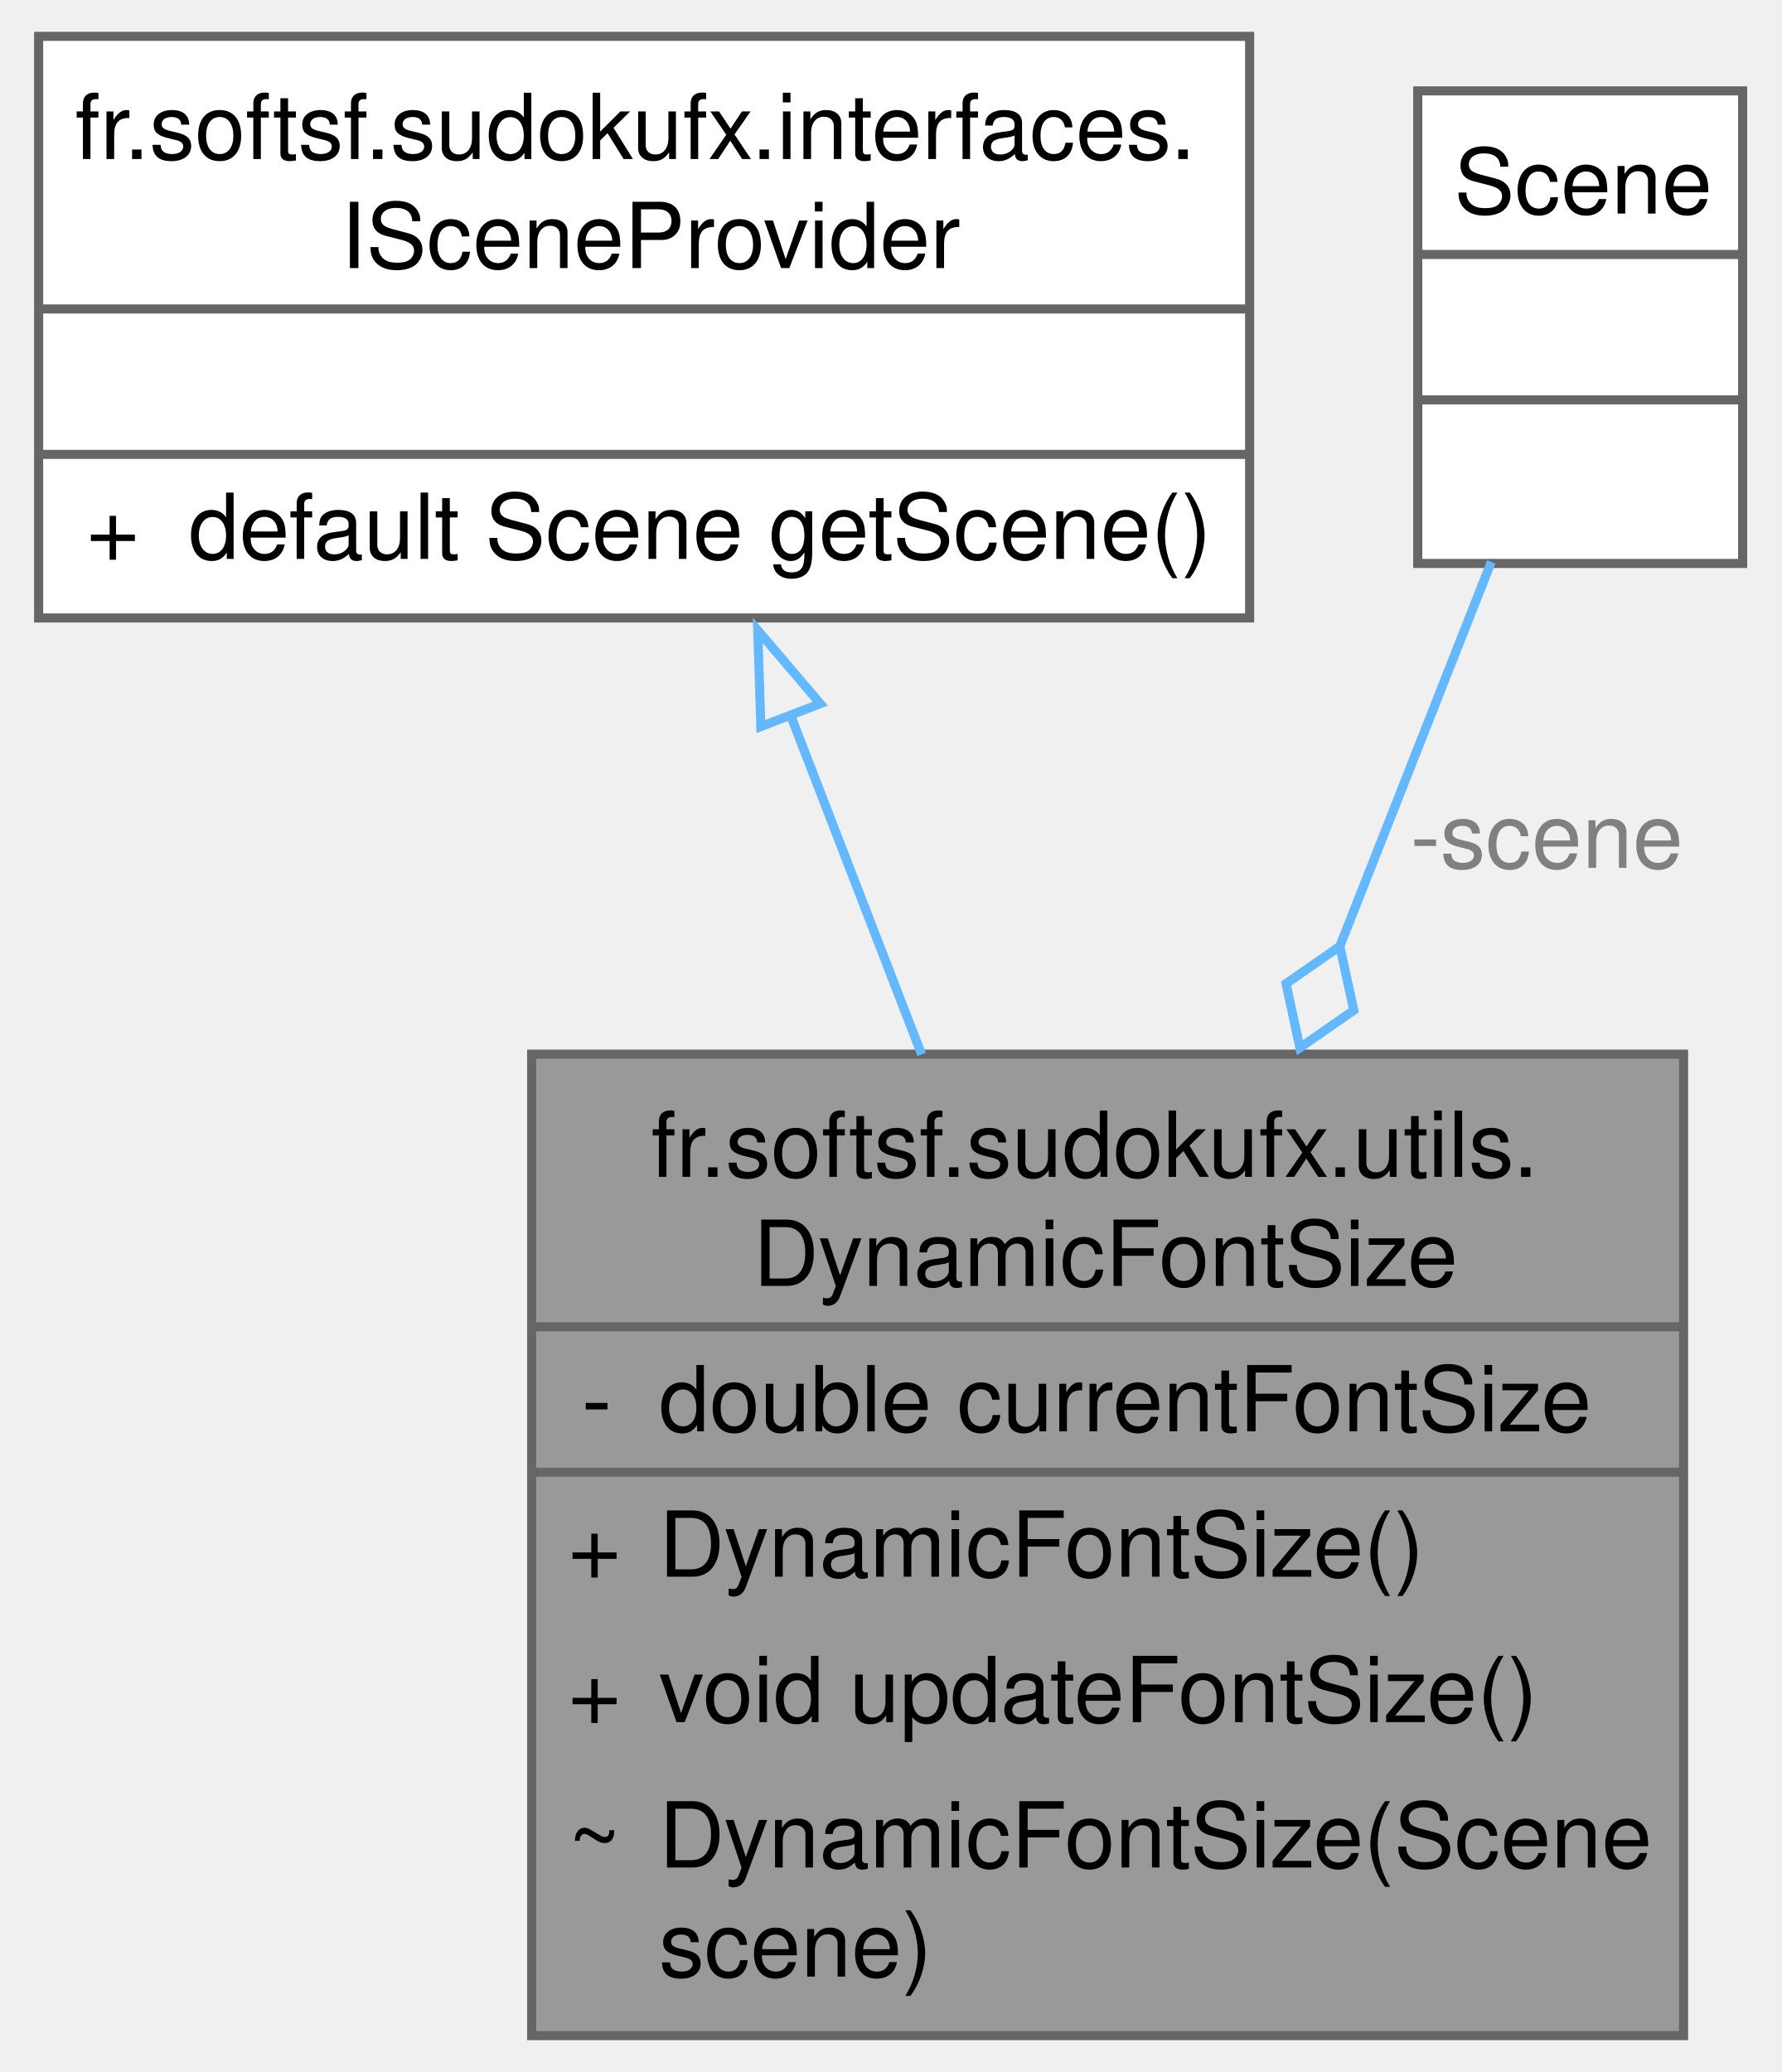
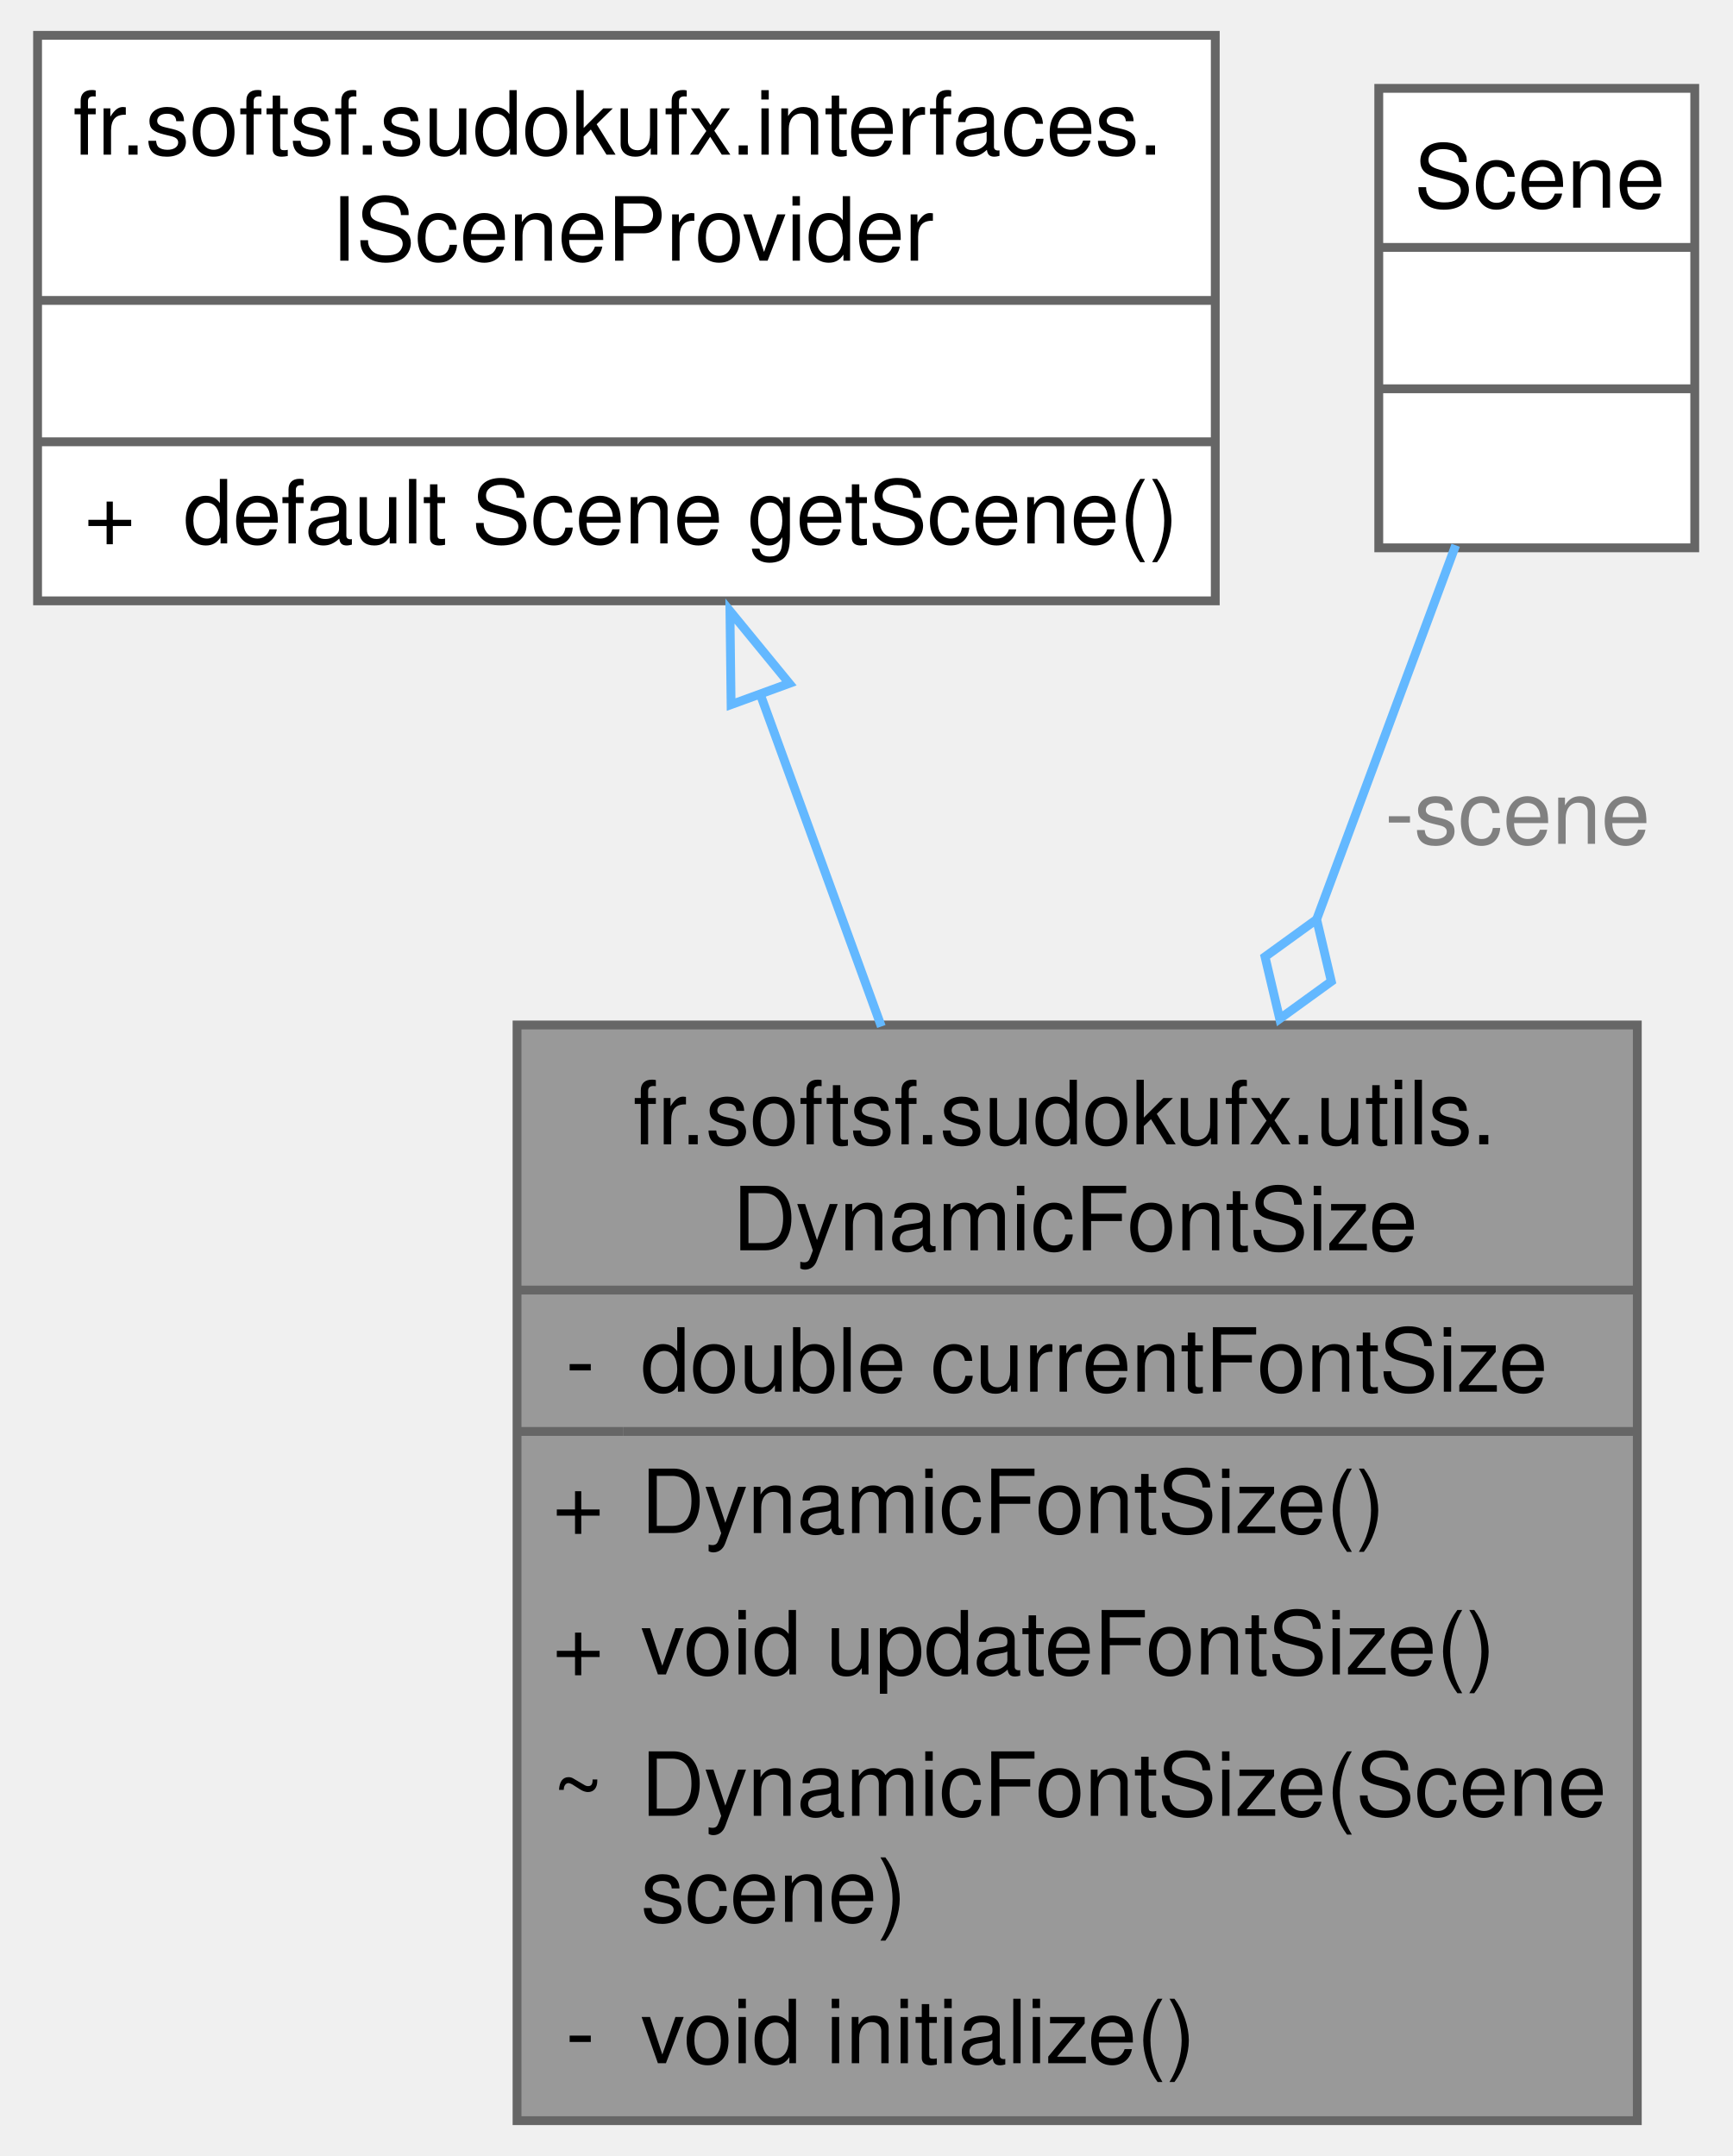
- <svg xmlns="http://www.w3.org/2000/svg" xmlns:xlink="http://www.w3.org/1999/xlink" width="196pt" height="228pt" viewBox="0.00 0.00 195.50 228.00">
-   <g id="graph0" class="graph" transform="scale(1 1) rotate(0) translate(4 224)">
+ <svg xmlns="http://www.w3.org/2000/svg" xmlns:xlink="http://www.w3.org/1999/xlink" width="196pt" height="244pt" viewBox="0.00 0.00 195.50 244.00">
+   <g id="graph0" class="graph" transform="scale(1 1) rotate(0) translate(4 240)">
    <g id="Node000001" class="node">
      <g id="a_Node000001">
        <a xlink:title="Manages dynamic font sizing based on the dimensions of a JavaFX Scene.">
-           <polygon fill="#999999" stroke="none" points="181,-108 54.25,-108 54.25,0 181,0 181,-108" />
-           <text text-anchor="start" x="67.38" y="-94.5" font-family="Helvetica,sans-Serif" font-size="10.00">fr.softsf.sudokufx.utils.</text>
-           <text text-anchor="start" x="78.62" y="-82.5" font-family="Helvetica,sans-Serif" font-size="10.00">DynamicFontSize</text>
-           <text text-anchor="start" x="59.75" y="-66.5" font-family="Helvetica,sans-Serif" font-size="10.00">-</text>
-           <text text-anchor="start" x="68.25" y="-66.5" font-family="Helvetica,sans-Serif" font-size="10.00">double currentFontSize</text>
+           <polygon fill="#999999" stroke="none" points="181,-124 54.25,-124 54.25,0 181,0 181,-124" />
+           <text text-anchor="start" x="67.38" y="-110.5" font-family="Helvetica,sans-Serif" font-size="10.00">fr.softsf.sudokufx.utils.</text>
+           <text text-anchor="start" x="78.62" y="-98.5" font-family="Helvetica,sans-Serif" font-size="10.00">DynamicFontSize</text>
+           <text text-anchor="start" x="59.75" y="-82.5" font-family="Helvetica,sans-Serif" font-size="10.00">-</text>
+           <text text-anchor="start" x="68.25" y="-82.5" font-family="Helvetica,sans-Serif" font-size="10.00">double currentFontSize</text>
+           <text text-anchor="start" x="58.25" y="-66.5" font-family="Helvetica,sans-Serif" font-size="10.00">+</text>
+           <text text-anchor="start" x="68.25" y="-66.5" font-family="Helvetica,sans-Serif" font-size="10.00">DynamicFontSize()</text>
          <text text-anchor="start" x="58.25" y="-50.5" font-family="Helvetica,sans-Serif" font-size="10.00">+</text>
-           <text text-anchor="start" x="68.25" y="-50.5" font-family="Helvetica,sans-Serif" font-size="10.00">DynamicFontSize()</text>
-           <text text-anchor="start" x="58.25" y="-34.5" font-family="Helvetica,sans-Serif" font-size="10.00">+</text>
-           <text text-anchor="start" x="68.25" y="-34.5" font-family="Helvetica,sans-Serif" font-size="10.00">void updateFontSize()</text>
-           <text text-anchor="start" x="58.25" y="-18.5" font-family="Helvetica,sans-Serif" font-size="10.00">~</text>
-           <text text-anchor="start" x="68.25" y="-18.5" font-family="Helvetica,sans-Serif" font-size="10.00">DynamicFontSize(Scene</text>
-           <text text-anchor="start" x="68.25" y="-6.5" font-family="Helvetica,sans-Serif" font-size="10.00"> scene)</text>
-           <polygon fill="#666666" stroke="#666666" points="54.25,-78 54.25,-78 181,-78 181,-78 54.25,-78" />
-           <polygon fill="#666666" stroke="#666666" points="54.25,-62 54.25,-62 66.25,-62 66.25,-62 54.25,-62" />
-           <polygon fill="#666666" stroke="#666666" points="66.25,-62 66.25,-62 181,-62 181,-62 66.25,-62" />
-           <polygon fill="none" stroke="#666666" points="54.25,0 54.25,-108 181,-108 181,0 54.25,0" />
+           <text text-anchor="start" x="68.25" y="-50.5" font-family="Helvetica,sans-Serif" font-size="10.00">void updateFontSize()</text>
+           <text text-anchor="start" x="58.25" y="-34.5" font-family="Helvetica,sans-Serif" font-size="10.00">~</text>
+           <text text-anchor="start" x="68.25" y="-34.5" font-family="Helvetica,sans-Serif" font-size="10.00">DynamicFontSize(Scene</text>
+           <text text-anchor="start" x="68.25" y="-22.5" font-family="Helvetica,sans-Serif" font-size="10.00"> scene)</text>
+           <text text-anchor="start" x="59.75" y="-6.5" font-family="Helvetica,sans-Serif" font-size="10.00">-</text>
+           <text text-anchor="start" x="68.25" y="-6.5" font-family="Helvetica,sans-Serif" font-size="10.00">void initialize()</text>
+           <polygon fill="#666666" stroke="#666666" points="54.25,-94 54.25,-94 181,-94 181,-94 54.25,-94" />
+           <polygon fill="#666666" stroke="#666666" points="54.25,-78 54.25,-78 66.25,-78 66.25,-78 54.25,-78" />
+           <polygon fill="#666666" stroke="#666666" points="66.25,-78 66.25,-78 181,-78 181,-78 66.25,-78" />
+           <polygon fill="none" stroke="#666666" points="54.25,0 54.25,-124 181,-124 181,0 54.25,0" />
        </a>
      </g>
    </g>
    <g id="Node000002" class="node">
      <g id="a_Node000002">
        <a xlink:href="interfacefr_1_1softsf_1_1sudokufx_1_1interfaces_1_1_i_scene_provider.html" target="_top" xlink:title="Interface ISceneProvider.">
-           <polygon fill="white" stroke="none" points="133.25,-220 0,-220 0,-156 133.25,-156 133.25,-220" />
-           <text text-anchor="start" x="4" y="-206.5" font-family="Helvetica,sans-Serif" font-size="10.00">fr.softsf.sudokufx.interfaces.</text>
-           <text text-anchor="start" x="33.25" y="-194.5" font-family="Helvetica,sans-Serif" font-size="10.00">ISceneProvider</text>
-           <text text-anchor="start" x="65.12" y="-178.5" font-family="Helvetica,sans-Serif" font-size="10.00"> </text>
-           <text text-anchor="start" x="5.25" y="-162.5" font-family="Helvetica,sans-Serif" font-size="10.00">+</text>
-           <text text-anchor="start" x="16.5" y="-162.5" font-family="Helvetica,sans-Serif" font-size="10.00">default Scene getScene()</text>
+           <polygon fill="white" stroke="none" points="133.25,-236 0,-236 0,-172 133.25,-172 133.25,-236" />
+           <text text-anchor="start" x="4" y="-222.5" font-family="Helvetica,sans-Serif" font-size="10.00">fr.softsf.sudokufx.interfaces.</text>
+           <text text-anchor="start" x="33.25" y="-210.5" font-family="Helvetica,sans-Serif" font-size="10.00">ISceneProvider</text>
+           <text text-anchor="start" x="65.12" y="-194.5" font-family="Helvetica,sans-Serif" font-size="10.00"> </text>
+           <text text-anchor="start" x="5.25" y="-178.5" font-family="Helvetica,sans-Serif" font-size="10.00">+</text>
+           <text text-anchor="start" x="16.5" y="-178.5" font-family="Helvetica,sans-Serif" font-size="10.00">default Scene getScene()</text>
+           <polygon fill="#666666" stroke="#666666" points="0,-206 0,-206 133.25,-206 133.25,-206 0,-206" />
          <polygon fill="#666666" stroke="#666666" points="0,-190 0,-190 133.25,-190 133.25,-190 0,-190" />
-           <polygon fill="#666666" stroke="#666666" points="0,-174 0,-174 133.25,-174 133.25,-174 0,-174" />
-           <polygon fill="none" stroke="#666666" points="0,-156 0,-220 133.25,-220 133.25,-156 0,-156" />
+           <polygon fill="none" stroke="#666666" points="0,-172 0,-236 133.25,-236 133.25,-172 0,-172" />
        </a>
      </g>
    </g>
    <g id="edge1_Node000001_Node000002" class="edge">
      <g id="a_edge1_Node000001_Node000002">
        <a xlink:title=" ">
-           <path fill="none" stroke="#63b8ff" d="M82.65,-145.52C87.25,-133.62 92.33,-120.47 97.16,-107.97" />
-           <polygon fill="none" stroke="#63b8ff" points="79.47,-144.05 79.13,-154.64 86,-146.57 79.47,-144.05" />
+           <path fill="none" stroke="#63b8ff" d="M81.64,-161.78C85.97,-149.89 90.8,-136.65 95.47,-123.83" />
+           <polygon fill="none" stroke="#63b8ff" points="78.47,-160.26 78.34,-170.85 85.05,-162.66 78.47,-160.26" />
        </a>
      </g>
    </g>
    <g id="Node000003" class="node">
      <g id="a_Node000003">
        <a xlink:title=" ">
-           <polygon fill="white" stroke="none" points="187.5,-214 151.75,-214 151.75,-162 187.5,-162 187.5,-214" />
-           <text text-anchor="start" x="155.75" y="-200.5" font-family="Helvetica,sans-Serif" font-size="10.00">Scene</text>
+           <polygon fill="white" stroke="none" points="187.5,-230 151.75,-230 151.75,-178 187.5,-178 187.5,-230" />
+           <text text-anchor="start" x="155.75" y="-216.5" font-family="Helvetica,sans-Serif" font-size="10.00">Scene</text>
+           <text text-anchor="start" x="168.12" y="-200.5" font-family="Helvetica,sans-Serif" font-size="10.00"> </text>
          <text text-anchor="start" x="168.12" y="-184.5" font-family="Helvetica,sans-Serif" font-size="10.00"> </text>
-           <text text-anchor="start" x="168.12" y="-168.5" font-family="Helvetica,sans-Serif" font-size="10.00"> </text>
+           <polygon fill="#666666" stroke="#666666" points="151.75,-212 151.75,-212 187.5,-212 187.5,-212 151.75,-212" />
          <polygon fill="#666666" stroke="#666666" points="151.75,-196 151.75,-196 187.5,-196 187.5,-196 151.75,-196" />
-           <polygon fill="#666666" stroke="#666666" points="151.75,-180 151.75,-180 187.5,-180 187.5,-180 151.75,-180" />
-           <polygon fill="none" stroke="#666666" points="151.75,-162 151.75,-214 187.5,-214 187.5,-162 151.75,-162" />
+           <polygon fill="none" stroke="#666666" points="151.75,-178 151.75,-230 187.5,-230 187.5,-178 151.75,-178" />
        </a>
      </g>
    </g>
    <g id="edge2_Node000001_Node000003" class="edge">
      <g id="a_edge2_Node000001_Node000003">
        <a xlink:title=" ">
-           <path fill="none" stroke="#63b8ff" d="M159.84,-162.17C155.09,-150.09 149.12,-134.95 143.18,-119.88" />
-           <polygon fill="none" stroke="#63b8ff" points="143.18,-119.88 137.26,-115.76 138.78,-108.71 144.71,-112.83 143.18,-119.88" />
+           <path fill="none" stroke="#63b8ff" d="M160.45,-178.29C156.01,-166.34 150.42,-151.3 144.76,-136.06" />
+           <polygon fill="none" stroke="#63b8ff" points="144.72,-135.95 138.88,-131.72 140.54,-124.7 146.38,-128.93 144.72,-135.95" />
        </a>
      </g>
-       <text text-anchor="middle" x="165.94" y="-128.5" font-family="Helvetica,sans-Serif" font-size="10.00" fill="grey"> -scene</text>
+       <text text-anchor="middle" x="167.45" y="-144.5" font-family="Helvetica,sans-Serif" font-size="10.00" fill="grey"> -scene</text>
    </g>
  </g>
</svg>
